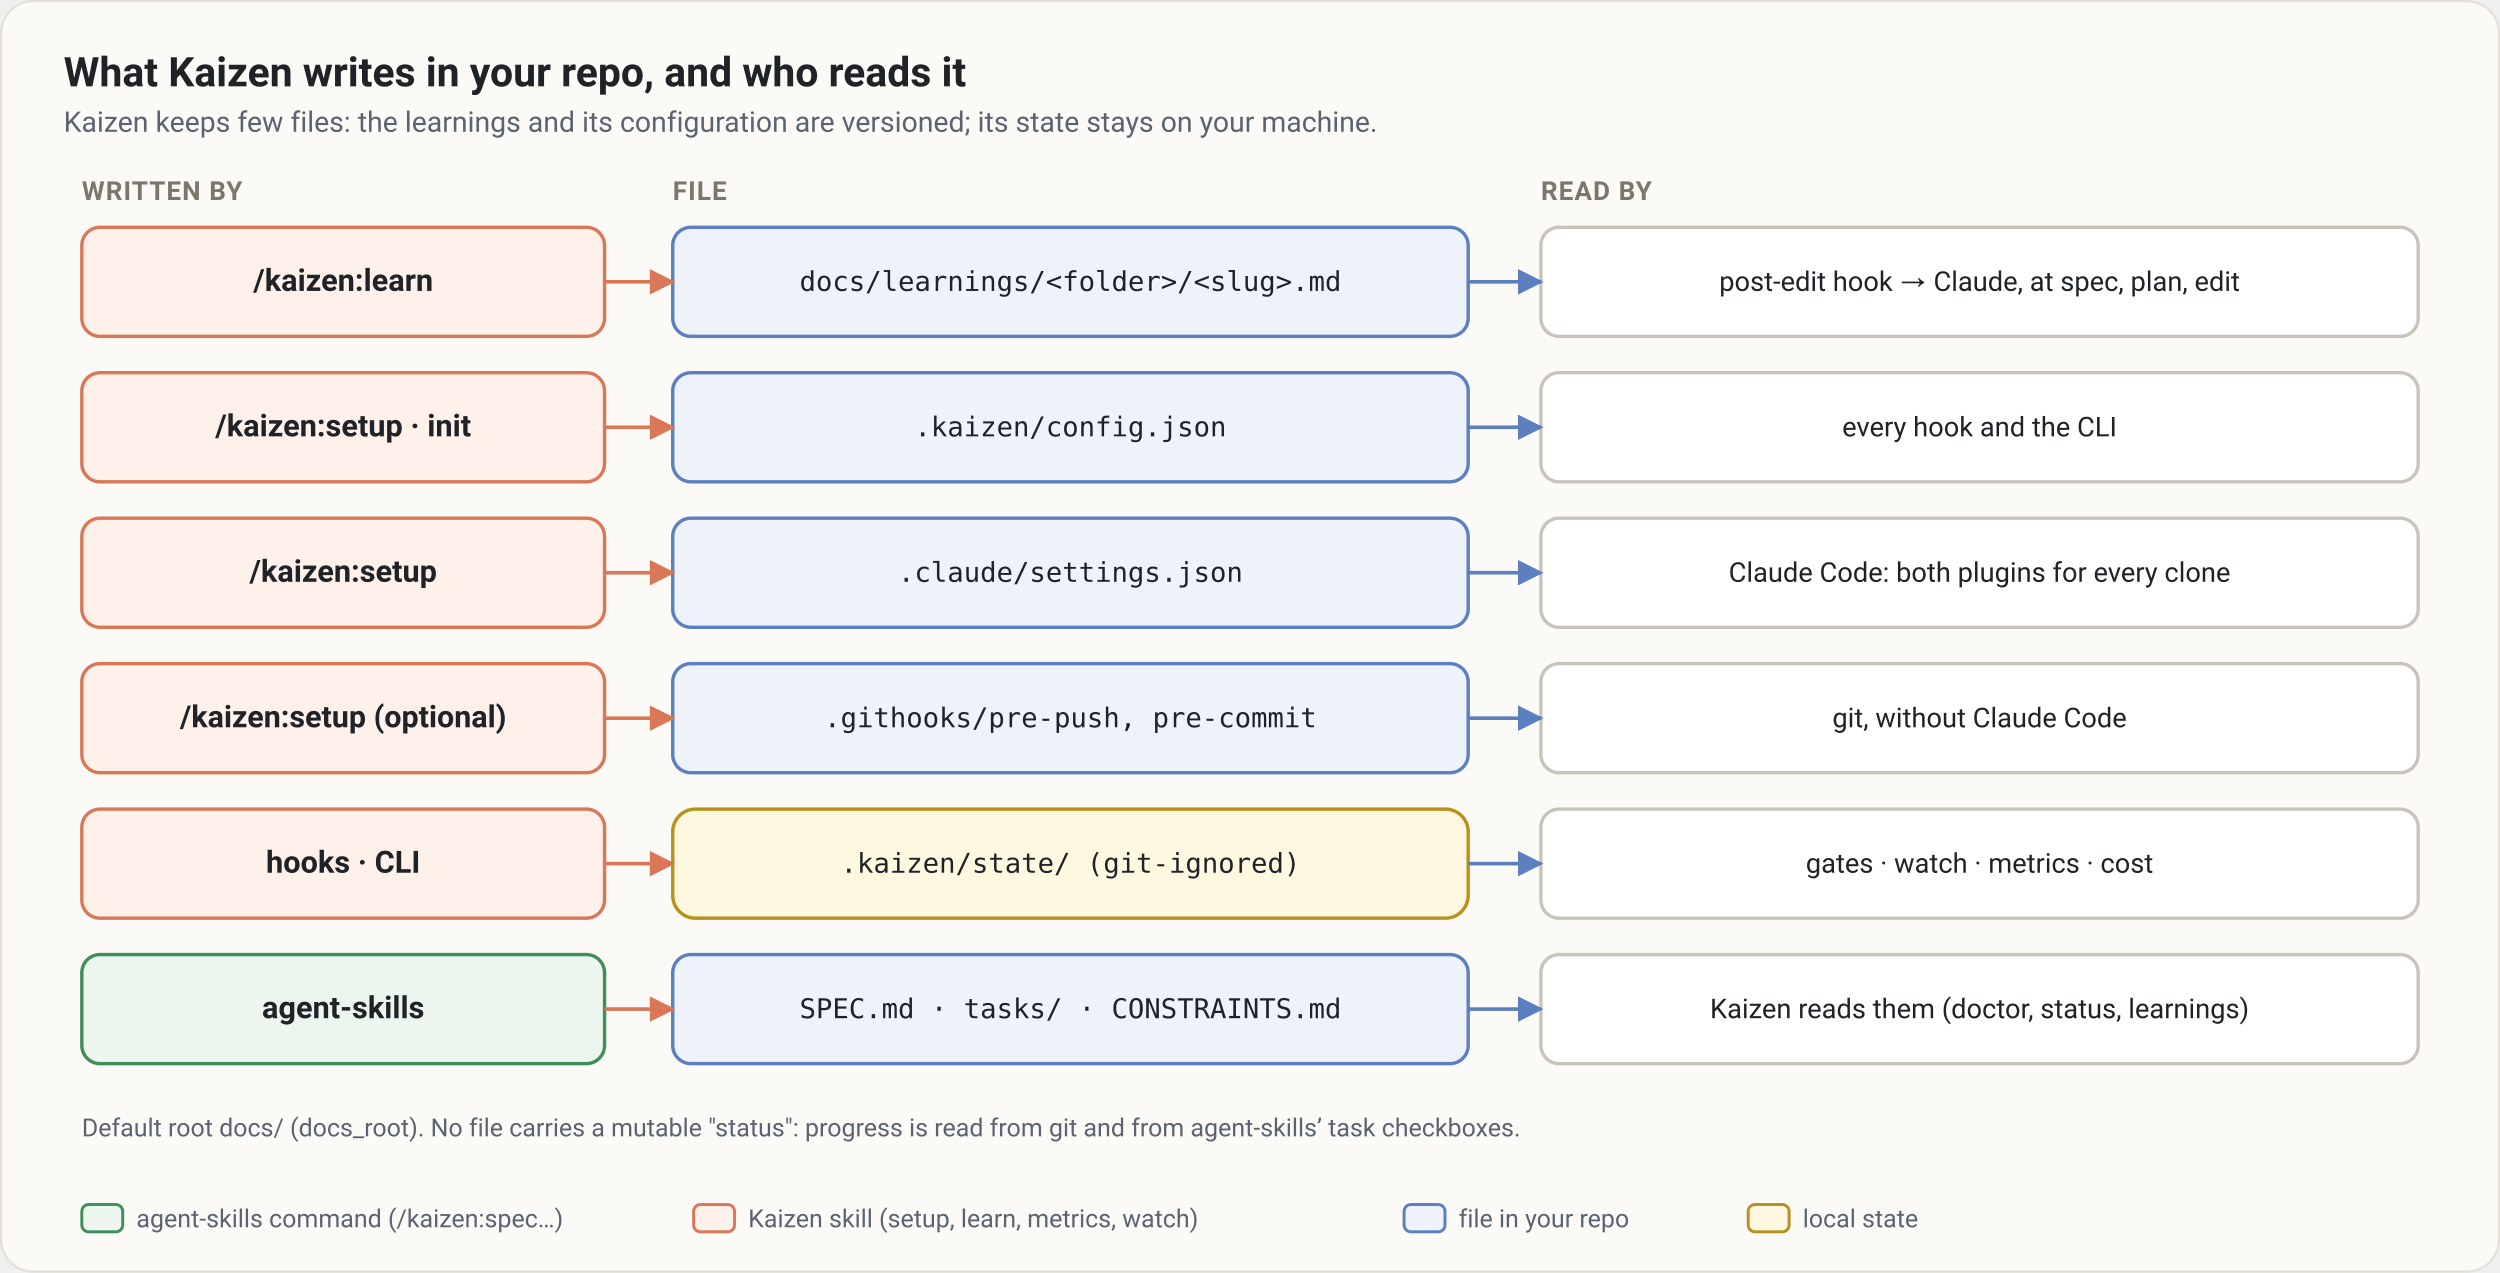
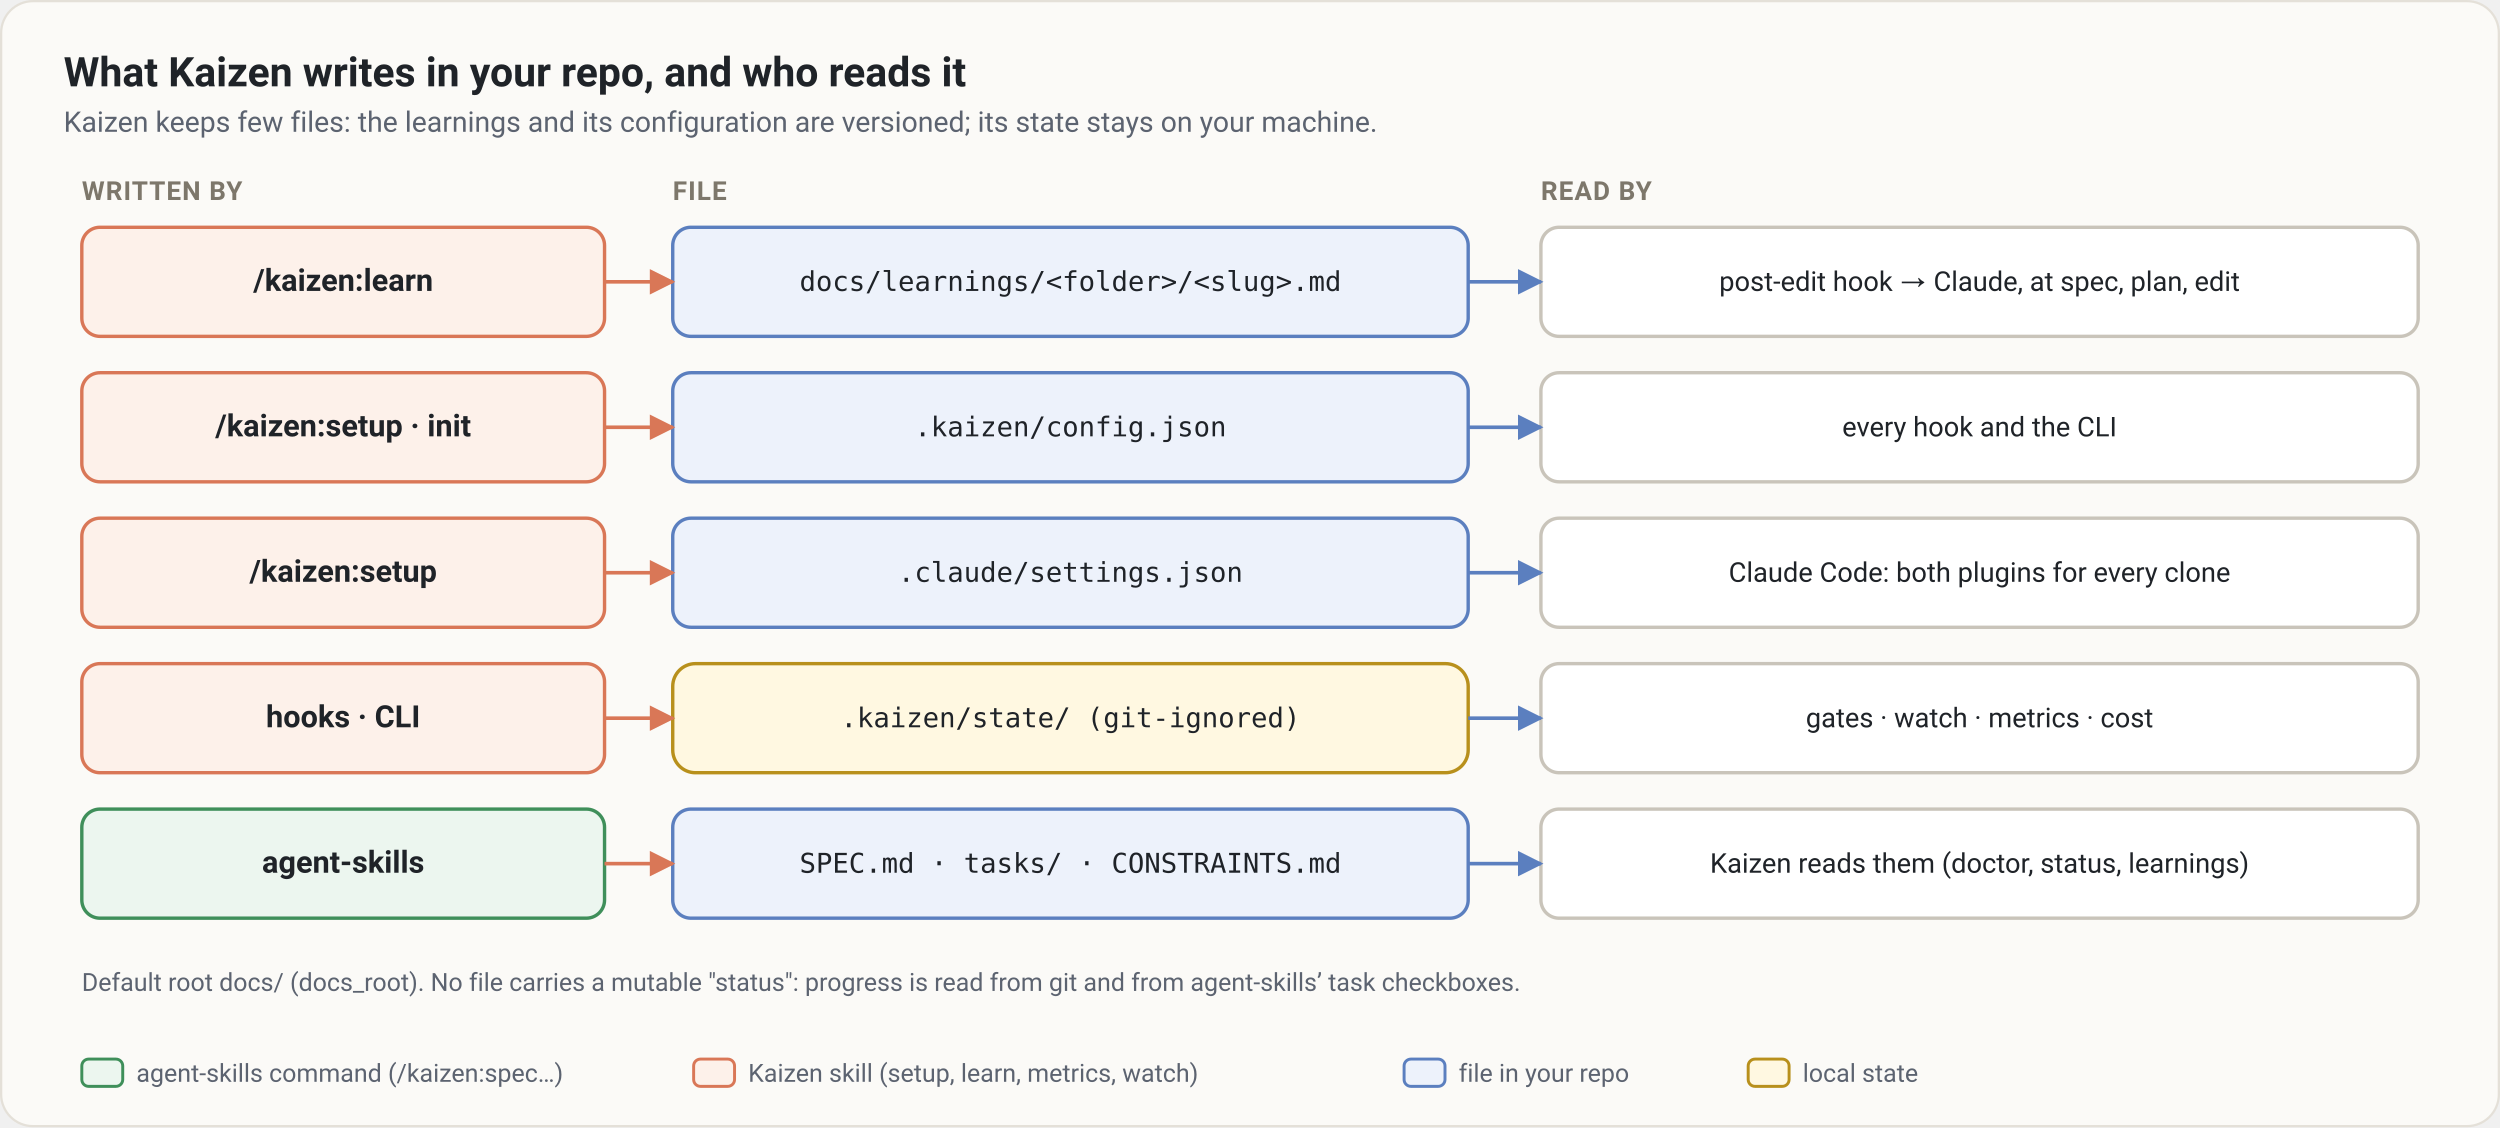
- <svg xmlns="http://www.w3.org/2000/svg" width="1100" height="560" viewBox="0 0 1100 560" role="img" aria-labelledby="t d">
+ <svg xmlns="http://www.w3.org/2000/svg" width="1100" height="496" viewBox="0 0 1100 496" role="img" aria-labelledby="t d">
  <style>
  .bg { fill: #fbfaf7; stroke: #e4e0d8; }
  text { font-family: ui-sans-serif, system-ui, -apple-system, "Segoe UI", Roboto, Helvetica, Arial, sans-serif; fill: #1f2328; }
  .title { font-size: 18px; font-weight: 700; }
  .desc { font-size: 12.5px; fill: #5c6370; }
  .label { font-size: 13.5px; font-weight: 600; }
  .t12 { font-size: 12px; }
  .sub { font-size: 11.5px; fill: #5c6370; }
  .small { font-size: 11px; fill: #5c6370; }
  .edge { font-size: 11px; fill: #5c6370; }
  .mono { font-family: ui-monospace, SFMono-Regular, Menlo, Consolas, monospace; }
  .skill { fill: #fdf1ea; stroke: #d97757; }
  .artifact { fill: #edf2fb; stroke: #5b7fbf; }
  .gate { fill: #fdeeee; stroke: #c94a4a; }
  .agent { fill: #ecf6ef; stroke: #3f8f5a; }
  .outside { fill: #f3f0fa; stroke: #7a5fc0; }
  .state { fill: #fff8e1; stroke: #b8901c; }
  .plain { fill: #ffffff; stroke: #c9c4ba; }
  .region { fill: none; stroke: #b9b3a6; stroke-dasharray: 5 4; }
  .regionlabel { font-size: 11.5px; font-weight: 600; fill: #7d776b; letter-spacing: .04em; }
  .band { fill: #fff4dd; stroke: #d6a645; }
  .line { fill: none; stroke: #6e7681; stroke-width: 1.6; }
  .line.accent { stroke: #d97757; }
  .line.bad { stroke: #c94a4a; }
  .line.ok { stroke: #3f8f5a; }
  .line.blue { stroke: #5b7fbf; }
  .dashed { stroke-dasharray: 6 4; }
  .head { fill: #6e7681; }
  .head.accent { fill: #d97757; }
  .head.bad { fill: #c94a4a; }
  .head.ok { fill: #3f8f5a; }
  .head.blue { fill: #5b7fbf; }
  .pill { fill: #ffffff; stroke: none; }
  @media (prefers-color-scheme: dark) {
    .bg { fill: #161b22; stroke: #30363d; }
    text { fill: #e6edf3; }
    .desc, .sub, .small, .edge { fill: #9aa4b0; }
    .skill { fill: #3a2419; stroke: #e08b6c; }
    .artifact { fill: #1b2638; stroke: #7c9fd8; }
    .gate { fill: #3a1d1f; stroke: #e06c6c; }
    .agent { fill: #18301f; stroke: #5fb07a; }
    .outside { fill: #271f3d; stroke: #a08ae0; }
    .state { fill: #33290f; stroke: #d6b043; }
    .plain { fill: #1f2630; stroke: #4a525d; }
    .region { stroke: #5a6270; }
    .regionlabel { fill: #a39d90; }
    .band { fill: #33290f; stroke: #c99a3b; }
    .line { stroke: #9aa4b0; }
    .line.accent { stroke: #e08b6c; }
    .line.bad { stroke: #e06c6c; }
    .line.ok { stroke: #5fb07a; }
    .line.blue { stroke: #7c9fd8; }
    .head { fill: #9aa4b0; }
    .head.accent { fill: #e08b6c; }
    .head.bad { fill: #e06c6c; }
    .head.ok { fill: #5fb07a; }
    .head.blue { fill: #7c9fd8; }
    .pill { fill: #161b22; }
  }
</style>
  <defs>
    <marker id="h-default" viewBox="0 0 10 10" refX="9" refY="5" markerWidth="7" markerHeight="7" orient="auto-start-reverse">
      <path class="head" d="M0,0 L10,5 L0,10 z" />
    </marker>
    <marker id="s-default" viewBox="0 0 10 10" refX="9" refY="5" markerWidth="7" markerHeight="7" orient="auto-start-reverse">
      <path class="head" d="M0,0 L10,5 L0,10 z" />
    </marker>
    <marker id="h-accent" viewBox="0 0 10 10" refX="9" refY="5" markerWidth="7" markerHeight="7" orient="auto-start-reverse">
      <path class="head accent" d="M0,0 L10,5 L0,10 z" />
    </marker>
    <marker id="s-accent" viewBox="0 0 10 10" refX="9" refY="5" markerWidth="7" markerHeight="7" orient="auto-start-reverse">
      <path class="head accent" d="M0,0 L10,5 L0,10 z" />
    </marker>
    <marker id="h-bad" viewBox="0 0 10 10" refX="9" refY="5" markerWidth="7" markerHeight="7" orient="auto-start-reverse">
      <path class="head bad" d="M0,0 L10,5 L0,10 z" />
    </marker>
    <marker id="s-bad" viewBox="0 0 10 10" refX="9" refY="5" markerWidth="7" markerHeight="7" orient="auto-start-reverse">
      <path class="head bad" d="M0,0 L10,5 L0,10 z" />
    </marker>
    <marker id="h-ok" viewBox="0 0 10 10" refX="9" refY="5" markerWidth="7" markerHeight="7" orient="auto-start-reverse">
      <path class="head ok" d="M0,0 L10,5 L0,10 z" />
    </marker>
    <marker id="s-ok" viewBox="0 0 10 10" refX="9" refY="5" markerWidth="7" markerHeight="7" orient="auto-start-reverse">
      <path class="head ok" d="M0,0 L10,5 L0,10 z" />
    </marker>
    <marker id="h-blue" viewBox="0 0 10 10" refX="9" refY="5" markerWidth="7" markerHeight="7" orient="auto-start-reverse">
      <path class="head blue" d="M0,0 L10,5 L0,10 z" />
    </marker>
    <marker id="s-blue" viewBox="0 0 10 10" refX="9" refY="5" markerWidth="7" markerHeight="7" orient="auto-start-reverse">
      <path class="head blue" d="M0,0 L10,5 L0,10 z" />
    </marker>
  </defs>
-   <rect class="bg" x="0.5" y="0.5" width="1099" height="559" rx="14" />
+   <rect class="bg" x="0.5" y="0.5" width="1099" height="495" rx="14" />
  <text class="title" x="28" y="38">What Kaizen writes in your repo, and who reads it</text>
  <text class="desc" x="28" y="58">Kaizen keeps few files: the learnings and its configuration are versioned; its state stays on your machine.</text>
  <text class="regionlabel" x="36" y="88" text-anchor="start">WRITTEN BY</text>
  <text class="regionlabel" x="296" y="88" text-anchor="start">FILE</text>
  <text class="regionlabel" x="678" y="88" text-anchor="start">READ BY</text>
  <rect class="skill" x="36" y="100" width="230" height="48" rx="8" stroke-width="1.5" />
  <text class="label" x="151" y="128" text-anchor="middle">/kaizen:learn</text>
  <rect class="artifact" x="296" y="100" width="350" height="48" rx="8" stroke-width="1.5" />
  <text class="t12 mono" x="471" y="128" text-anchor="middle">docs/learnings/&lt;folder&gt;/&lt;slug&gt;.md</text>
  <rect class="plain" x="678" y="100" width="386" height="48" rx="8" stroke-width="1.5" />
  <text class="t12" x="871" y="128" text-anchor="middle">post-edit hook → Claude, at spec, plan, edit</text>
  <path class="line accent" d="M266,124 L296,124" marker-end="url(#h-accent)" />
  <path class="line blue" d="M646,124 L678,124" marker-end="url(#h-blue)" />
  <rect class="skill" x="36" y="164" width="230" height="48" rx="8" stroke-width="1.5" />
  <text class="label" x="151" y="192" text-anchor="middle">/kaizen:setup · init</text>
  <rect class="artifact" x="296" y="164" width="350" height="48" rx="8" stroke-width="1.5" />
  <text class="t12 mono" x="471" y="192" text-anchor="middle">.kaizen/config.json</text>
  <rect class="plain" x="678" y="164" width="386" height="48" rx="8" stroke-width="1.5" />
  <text class="t12" x="871" y="192" text-anchor="middle">every hook and the CLI</text>
  <path class="line accent" d="M266,188 L296,188" marker-end="url(#h-accent)" />
  <path class="line blue" d="M646,188 L678,188" marker-end="url(#h-blue)" />
  <rect class="skill" x="36" y="228" width="230" height="48" rx="8" stroke-width="1.5" />
  <text class="label" x="151" y="256" text-anchor="middle">/kaizen:setup</text>
  <rect class="artifact" x="296" y="228" width="350" height="48" rx="8" stroke-width="1.5" />
  <text class="t12 mono" x="471" y="256" text-anchor="middle">.claude/settings.json</text>
  <rect class="plain" x="678" y="228" width="386" height="48" rx="8" stroke-width="1.5" />
  <text class="t12" x="871" y="256" text-anchor="middle">Claude Code: both plugins for every clone</text>
  <path class="line accent" d="M266,252 L296,252" marker-end="url(#h-accent)" />
  <path class="line blue" d="M646,252 L678,252" marker-end="url(#h-blue)" />
  <rect class="skill" x="36" y="292" width="230" height="48" rx="8" stroke-width="1.5" />
-   <text class="label" x="151" y="320" text-anchor="middle" style="font-size:13.4px">/kaizen:setup (optional)</text>
-   <rect class="artifact" x="296" y="292" width="350" height="48" rx="8" stroke-width="1.5" />
-   <text class="t12 mono" x="471" y="320" text-anchor="middle">.githooks/pre-push, pre-commit</text>
+   <text class="label" x="151" y="320" text-anchor="middle">hooks · CLI</text>
+   <rect class="state" x="296" y="292" width="350" height="48" rx="10" stroke-width="1.5" />
+   <text class="t12 mono" x="471" y="320" text-anchor="middle">.kaizen/state/ (git-ignored)</text>
  <rect class="plain" x="678" y="292" width="386" height="48" rx="8" stroke-width="1.5" />
-   <text class="t12" x="871" y="320" text-anchor="middle">git, without Claude Code</text>
+   <text class="t12" x="871" y="320" text-anchor="middle">gates · watch · metrics · cost</text>
  <path class="line accent" d="M266,316 L296,316" marker-end="url(#h-accent)" />
  <path class="line blue" d="M646,316 L678,316" marker-end="url(#h-blue)" />
-   <rect class="skill" x="36" y="356" width="230" height="48" rx="8" stroke-width="1.5" />
-   <text class="label" x="151" y="384" text-anchor="middle">hooks · CLI</text>
-   <rect class="state" x="296" y="356" width="350" height="48" rx="10" stroke-width="1.5" />
-   <text class="t12 mono" x="471" y="384" text-anchor="middle">.kaizen/state/ (git-ignored)</text>
+   <rect class="agent" x="36" y="356" width="230" height="48" rx="8" stroke-width="1.5" />
+   <text class="label" x="151" y="384" text-anchor="middle">agent-skills</text>
+   <rect class="artifact" x="296" y="356" width="350" height="48" rx="8" stroke-width="1.5" />
+   <text class="t12 mono" x="471" y="384" text-anchor="middle">SPEC.md · tasks/ · CONSTRAINTS.md</text>
  <rect class="plain" x="678" y="356" width="386" height="48" rx="8" stroke-width="1.5" />
-   <text class="t12" x="871" y="384" text-anchor="middle">gates · watch · metrics · cost</text>
+   <text class="t12" x="871" y="384" text-anchor="middle">Kaizen reads them (doctor, status, learnings)</text>
  <path class="line accent" d="M266,380 L296,380" marker-end="url(#h-accent)" />
  <path class="line blue" d="M646,380 L678,380" marker-end="url(#h-blue)" />
-   <rect class="agent" x="36" y="420" width="230" height="48" rx="8" stroke-width="1.5" />
-   <text class="label" x="151" y="448" text-anchor="middle">agent-skills</text>
-   <rect class="artifact" x="296" y="420" width="350" height="48" rx="8" stroke-width="1.5" />
-   <text class="t12 mono" x="471" y="448" text-anchor="middle">SPEC.md · tasks/ · CONSTRAINTS.md</text>
-   <rect class="plain" x="678" y="420" width="386" height="48" rx="8" stroke-width="1.5" />
-   <text class="t12" x="871" y="448" text-anchor="middle">Kaizen reads them (doctor, status, learnings)</text>
-   <path class="line accent" d="M266,444 L296,444" marker-end="url(#h-accent)" />
-   <path class="line blue" d="M646,444 L678,444" marker-end="url(#h-blue)" />
-   <text class="small" x="36" y="500" text-anchor="start">Default root docs/ (docs_root). No file carries a mutable "status": progress is read from git and from agent-skills’ task checkboxes.</text>
-   <rect class="agent" x="36" y="530" width="18" height="12" rx="3" stroke-width="1.3" />
-   <text class="small" x="60" y="540">agent-skills command (/kaizen:spec…)</text>
-   <rect class="skill" x="305.2" y="530" width="18" height="12" rx="3" stroke-width="1.3" />
-   <text class="small" x="329.2" y="540">Kaizen skill (setup, learn, metrics, watch)</text>
-   <rect class="artifact" x="617.8" y="530" width="18" height="12" rx="3" stroke-width="1.3" />
-   <text class="small" x="641.8" y="540">file in your repo</text>
-   <rect class="state" x="769.2" y="530" width="18" height="12" rx="3" stroke-width="1.3" />
-   <text class="small" x="793.2" y="540">local state</text>
+   <text class="small" x="36" y="436" text-anchor="start">Default root docs/ (docs_root). No file carries a mutable "status": progress is read from git and from agent-skills’ task checkboxes.</text>
+   <rect class="agent" x="36" y="466" width="18" height="12" rx="3" stroke-width="1.3" />
+   <text class="small" x="60" y="476">agent-skills command (/kaizen:spec…)</text>
+   <rect class="skill" x="305.2" y="466" width="18" height="12" rx="3" stroke-width="1.3" />
+   <text class="small" x="329.2" y="476">Kaizen skill (setup, learn, metrics, watch)</text>
+   <rect class="artifact" x="617.8" y="466" width="18" height="12" rx="3" stroke-width="1.3" />
+   <text class="small" x="641.8" y="476">file in your repo</text>
+   <rect class="state" x="769.2" y="466" width="18" height="12" rx="3" stroke-width="1.3" />
+   <text class="small" x="793.2" y="476">local state</text>
</svg>
